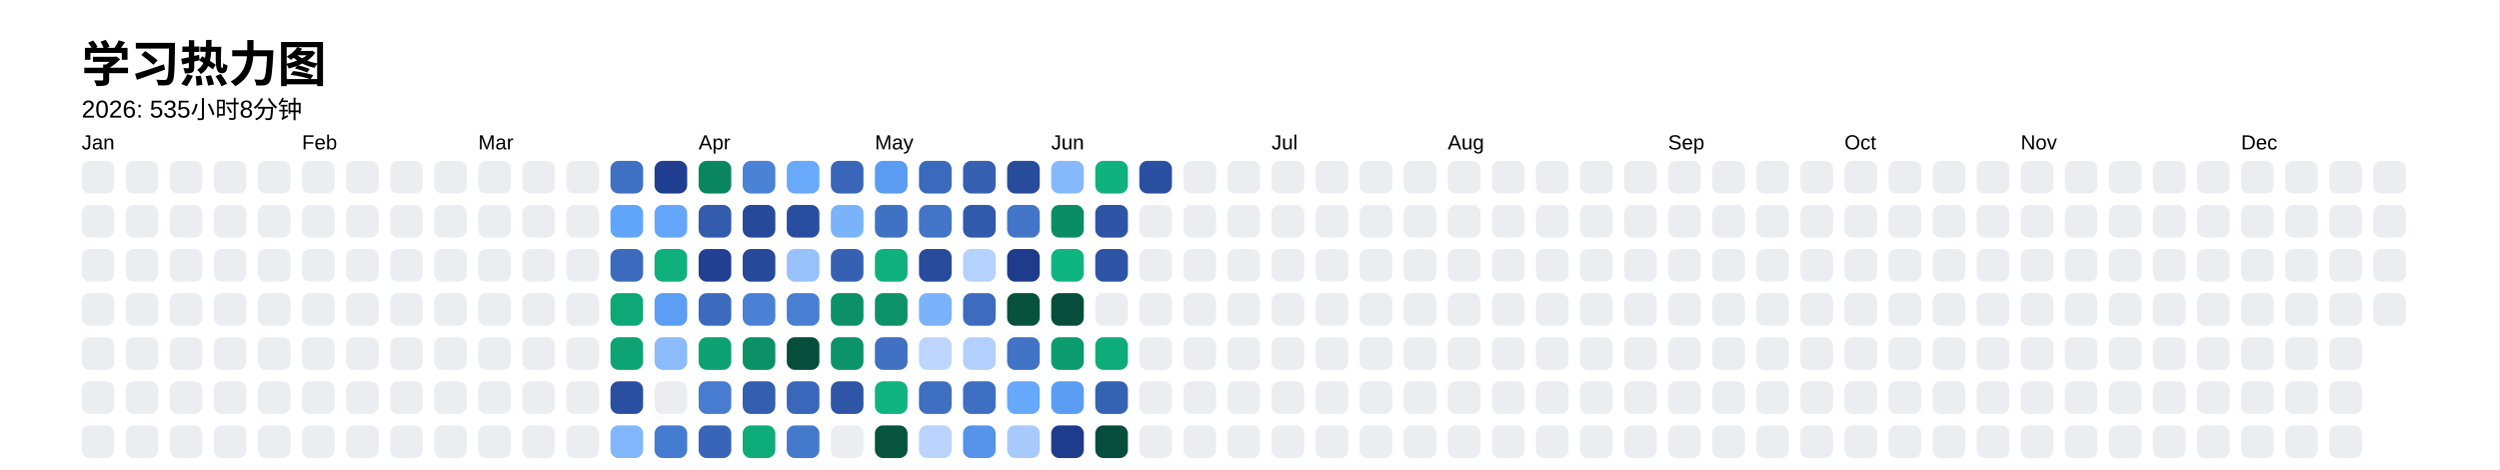
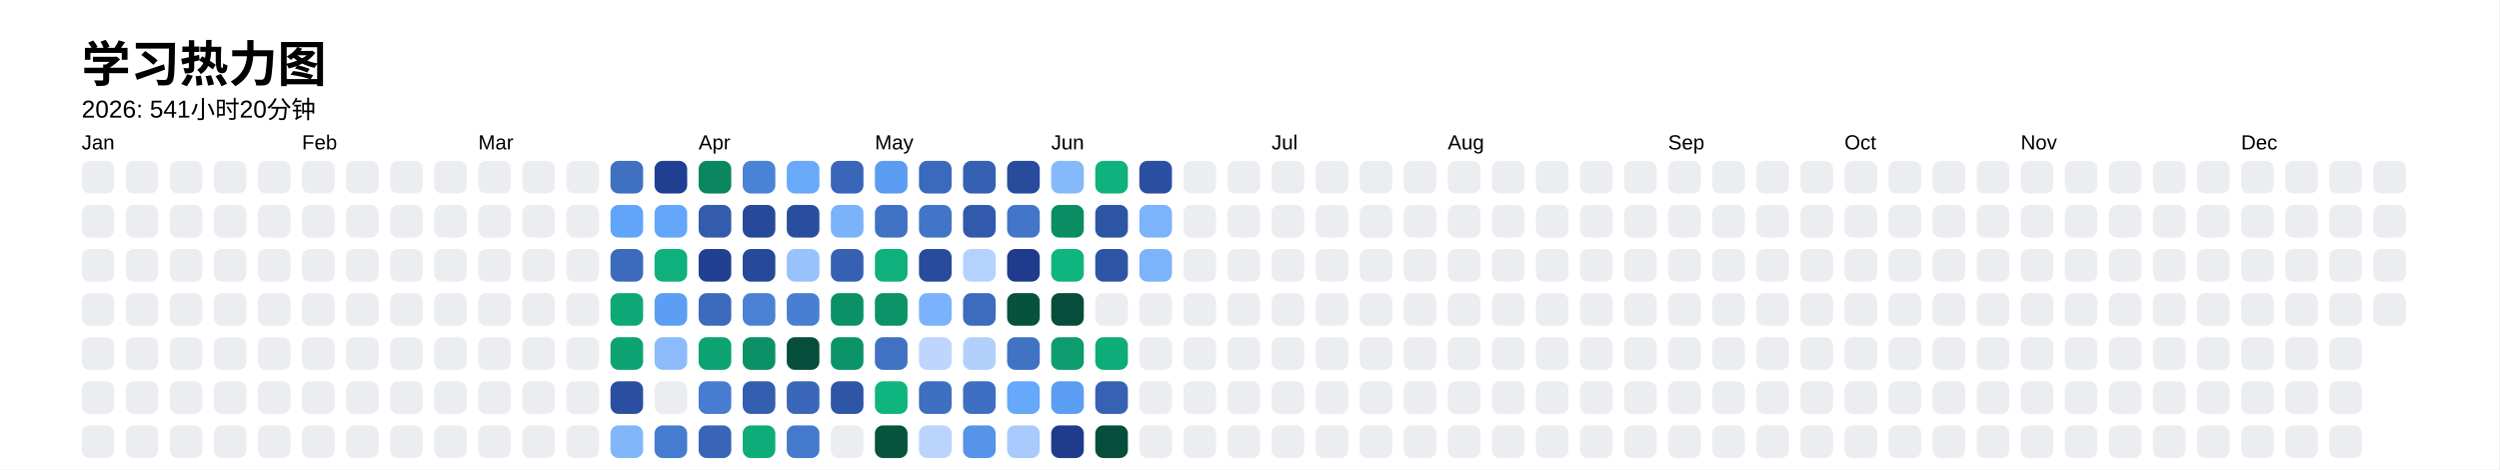
<svg xmlns="http://www.w3.org/2000/svg" style="background-color:white;" baseProfile="full" height="57.5mm" version="1.1" viewBox="0,0,306.2,57.5" width="306.2mm">
  <defs />
  <rect fill="#FFFFFF" height="57.5" width="306.2" x="0" y="0" />
  <text fill="#000000" style="font-size:6px; font-family:Arial; font-weight:bold;" x="10" y="10">学习热力图</text>
-   <text fill="#000000" style="font-size:3px; font-family:Arial;" x="10" y="14.4">2026: 535小时8分钟</text>
+   <text fill="#000000" style="font-size:3px; font-family:Arial;" x="10" y="14.4">2026: 541小时20分钟</text>
  <text fill="#000000" style="font-size:2.5px; font-family:Arial" x="10" y="18.3">Jan</text>
  <rect fill="#ebedf0" height="4" rx="1" ry="1" width="4" x="10" y="19.7" />
  <rect fill="#ebedf0" height="4" rx="1" ry="1" width="4" x="10" y="25.1" />
  <rect fill="#ebedf0" height="4" rx="1" ry="1" width="4" x="10" y="30.5" />
  <rect fill="#ebedf0" height="4" rx="1" ry="1" width="4" x="10" y="35.9" />
  <rect fill="#ebedf0" height="4" rx="1" ry="1" width="4" x="10" y="41.3" />
  <rect fill="#ebedf0" height="4" rx="1" ry="1" width="4" x="10" y="46.7" />
  <rect fill="#ebedf0" height="4" rx="1" ry="1" width="4" x="10" y="52.1" />
  <rect fill="#ebedf0" height="4" rx="1" ry="1" width="4" x="15.4" y="19.7" />
  <rect fill="#ebedf0" height="4" rx="1" ry="1" width="4" x="15.4" y="25.1" />
  <rect fill="#ebedf0" height="4" rx="1" ry="1" width="4" x="15.4" y="30.5" />
  <rect fill="#ebedf0" height="4" rx="1" ry="1" width="4" x="15.4" y="35.9" />
  <rect fill="#ebedf0" height="4" rx="1" ry="1" width="4" x="15.4" y="41.3" />
  <rect fill="#ebedf0" height="4" rx="1" ry="1" width="4" x="15.4" y="46.7" />
  <rect fill="#ebedf0" height="4" rx="1" ry="1" width="4" x="15.4" y="52.1" />
  <rect fill="#ebedf0" height="4" rx="1" ry="1" width="4" x="20.8" y="19.7" />
  <rect fill="#ebedf0" height="4" rx="1" ry="1" width="4" x="20.8" y="25.1" />
  <rect fill="#ebedf0" height="4" rx="1" ry="1" width="4" x="20.8" y="30.5" />
  <rect fill="#ebedf0" height="4" rx="1" ry="1" width="4" x="20.8" y="35.9" />
  <rect fill="#ebedf0" height="4" rx="1" ry="1" width="4" x="20.8" y="41.3" />
  <rect fill="#ebedf0" height="4" rx="1" ry="1" width="4" x="20.8" y="46.7" />
  <rect fill="#ebedf0" height="4" rx="1" ry="1" width="4" x="20.8" y="52.1" />
  <rect fill="#ebedf0" height="4" rx="1" ry="1" width="4" x="26.2" y="19.7" />
  <rect fill="#ebedf0" height="4" rx="1" ry="1" width="4" x="26.2" y="25.1" />
  <rect fill="#ebedf0" height="4" rx="1" ry="1" width="4" x="26.2" y="30.5" />
  <rect fill="#ebedf0" height="4" rx="1" ry="1" width="4" x="26.2" y="35.9" />
  <rect fill="#ebedf0" height="4" rx="1" ry="1" width="4" x="26.2" y="41.3" />
  <rect fill="#ebedf0" height="4" rx="1" ry="1" width="4" x="26.2" y="46.7" />
  <rect fill="#ebedf0" height="4" rx="1" ry="1" width="4" x="26.2" y="52.1" />
  <rect fill="#ebedf0" height="4" rx="1" ry="1" width="4" x="31.6" y="19.7" />
  <rect fill="#ebedf0" height="4" rx="1" ry="1" width="4" x="31.6" y="25.1" />
  <rect fill="#ebedf0" height="4" rx="1" ry="1" width="4" x="31.6" y="30.5" />
  <rect fill="#ebedf0" height="4" rx="1" ry="1" width="4" x="31.6" y="35.9" />
  <rect fill="#ebedf0" height="4" rx="1" ry="1" width="4" x="31.6" y="41.3" />
  <rect fill="#ebedf0" height="4" rx="1" ry="1" width="4" x="31.6" y="46.7" />
  <rect fill="#ebedf0" height="4" rx="1" ry="1" width="4" x="31.6" y="52.1" />
  <text fill="#000000" style="font-size:2.5px; font-family:Arial" x="37.0" y="18.3">Feb</text>
  <rect fill="#ebedf0" height="4" rx="1" ry="1" width="4" x="37.0" y="19.7" />
  <rect fill="#ebedf0" height="4" rx="1" ry="1" width="4" x="37.0" y="25.1" />
  <rect fill="#ebedf0" height="4" rx="1" ry="1" width="4" x="37.0" y="30.5" />
  <rect fill="#ebedf0" height="4" rx="1" ry="1" width="4" x="37.0" y="35.9" />
  <rect fill="#ebedf0" height="4" rx="1" ry="1" width="4" x="37.0" y="41.3" />
  <rect fill="#ebedf0" height="4" rx="1" ry="1" width="4" x="37.0" y="46.7" />
  <rect fill="#ebedf0" height="4" rx="1" ry="1" width="4" x="37.0" y="52.1" />
  <rect fill="#ebedf0" height="4" rx="1" ry="1" width="4" x="42.4" y="19.7" />
  <rect fill="#ebedf0" height="4" rx="1" ry="1" width="4" x="42.4" y="25.1" />
  <rect fill="#ebedf0" height="4" rx="1" ry="1" width="4" x="42.4" y="30.5" />
  <rect fill="#ebedf0" height="4" rx="1" ry="1" width="4" x="42.4" y="35.9" />
  <rect fill="#ebedf0" height="4" rx="1" ry="1" width="4" x="42.4" y="41.3" />
  <rect fill="#ebedf0" height="4" rx="1" ry="1" width="4" x="42.4" y="46.7" />
  <rect fill="#ebedf0" height="4" rx="1" ry="1" width="4" x="42.4" y="52.1" />
  <rect fill="#ebedf0" height="4" rx="1" ry="1" width="4" x="47.8" y="19.7" />
  <rect fill="#ebedf0" height="4" rx="1" ry="1" width="4" x="47.8" y="25.1" />
  <rect fill="#ebedf0" height="4" rx="1" ry="1" width="4" x="47.8" y="30.5" />
  <rect fill="#ebedf0" height="4" rx="1" ry="1" width="4" x="47.8" y="35.9" />
  <rect fill="#ebedf0" height="4" rx="1" ry="1" width="4" x="47.8" y="41.3" />
  <rect fill="#ebedf0" height="4" rx="1" ry="1" width="4" x="47.8" y="46.7" />
  <rect fill="#ebedf0" height="4" rx="1" ry="1" width="4" x="47.8" y="52.1" />
  <rect fill="#ebedf0" height="4" rx="1" ry="1" width="4" x="53.2" y="19.7" />
  <rect fill="#ebedf0" height="4" rx="1" ry="1" width="4" x="53.2" y="25.1" />
  <rect fill="#ebedf0" height="4" rx="1" ry="1" width="4" x="53.2" y="30.5" />
  <rect fill="#ebedf0" height="4" rx="1" ry="1" width="4" x="53.2" y="35.9" />
  <rect fill="#ebedf0" height="4" rx="1" ry="1" width="4" x="53.2" y="41.3" />
  <rect fill="#ebedf0" height="4" rx="1" ry="1" width="4" x="53.2" y="46.7" />
  <rect fill="#ebedf0" height="4" rx="1" ry="1" width="4" x="53.2" y="52.1" />
  <text fill="#000000" style="font-size:2.5px; font-family:Arial" x="58.6" y="18.3">Mar</text>
  <rect fill="#ebedf0" height="4" rx="1" ry="1" width="4" x="58.6" y="19.7" />
  <rect fill="#ebedf0" height="4" rx="1" ry="1" width="4" x="58.6" y="25.1" />
  <rect fill="#ebedf0" height="4" rx="1" ry="1" width="4" x="58.6" y="30.5" />
  <rect fill="#ebedf0" height="4" rx="1" ry="1" width="4" x="58.6" y="35.9" />
  <rect fill="#ebedf0" height="4" rx="1" ry="1" width="4" x="58.6" y="41.3" />
  <rect fill="#ebedf0" height="4" rx="1" ry="1" width="4" x="58.6" y="46.7" />
  <rect fill="#ebedf0" height="4" rx="1" ry="1" width="4" x="58.6" y="52.1" />
  <rect fill="#ebedf0" height="4" rx="1" ry="1" width="4" x="64" y="19.7" />
  <rect fill="#ebedf0" height="4" rx="1" ry="1" width="4" x="64" y="25.1" />
  <rect fill="#ebedf0" height="4" rx="1" ry="1" width="4" x="64" y="30.5" />
  <rect fill="#ebedf0" height="4" rx="1" ry="1" width="4" x="64" y="35.9" />
  <rect fill="#ebedf0" height="4" rx="1" ry="1" width="4" x="64" y="41.3" />
  <rect fill="#ebedf0" height="4" rx="1" ry="1" width="4" x="64" y="46.7" />
  <rect fill="#ebedf0" height="4" rx="1" ry="1" width="4" x="64" y="52.1" />
  <rect fill="#ebedf0" height="4" rx="1" ry="1" width="4" x="69.4" y="19.7" />
  <rect fill="#ebedf0" height="4" rx="1" ry="1" width="4" x="69.4" y="25.1" />
  <rect fill="#ebedf0" height="4" rx="1" ry="1" width="4" x="69.4" y="30.5" />
  <rect fill="#ebedf0" height="4" rx="1" ry="1" width="4" x="69.4" y="35.9" />
  <rect fill="#ebedf0" height="4" rx="1" ry="1" width="4" x="69.4" y="41.3" />
  <rect fill="#ebedf0" height="4" rx="1" ry="1" width="4" x="69.4" y="46.7" />
  <rect fill="#ebedf0" height="4" rx="1" ry="1" width="4" x="69.4" y="52.1" />
  <rect fill="#3f70c2" height="4" rx="1" ry="1" width="4" x="74.8" y="19.7" />
  <rect fill="#60a5fa" height="4" rx="1" ry="1" width="4" x="74.8" y="25.1" />
  <rect fill="#3c6bbd" height="4" rx="1" ry="1" width="4" x="74.8" y="30.5" />
  <rect fill="#0ea876" height="4" rx="1" ry="1" width="4" x="74.8" y="35.9" />
  <rect fill="#0ea373" height="4" rx="1" ry="1" width="4" x="74.8" y="41.3" />
  <rect fill="#2b4fa0" height="4" rx="1" ry="1" width="4" x="74.8" y="46.7" />
  <rect fill="#81b6fb" height="4" rx="1" ry="1" width="4" x="74.8" y="52.1" />
  <rect fill="#213f90" height="4" rx="1" ry="1" width="4" x="80.2" y="19.7" />
  <rect fill="#64a7fa" height="4" rx="1" ry="1" width="4" x="80.2" y="25.1" />
  <rect fill="#0fb07b" height="4" rx="1" ry="1" width="4" x="80.2" y="30.5" />
  <rect fill="#5c9ef3" height="4" rx="1" ry="1" width="4" x="80.2" y="35.9" />
  <rect fill="#8cbbfb" height="4" rx="1" ry="1" width="4" x="80.2" y="41.3" />
  <rect fill="#ebedf0" height="4" rx="1" ry="1" width="4" x="80.2" y="46.7" />
  <rect fill="#467ccf" height="4" rx="1" ry="1" width="4" x="80.2" y="52.1" />
  <text fill="#000000" style="font-size:2.5px; font-family:Arial" x="85.6" y="18.3">Apr</text>
  <rect fill="#0b8760" height="4" rx="1" ry="1" width="4" x="85.6" y="19.7" />
  <rect fill="#335cad" height="4" rx="1" ry="1" width="4" x="85.6" y="25.1" />
  <rect fill="#224091" height="4" rx="1" ry="1" width="4" x="85.6" y="30.5" />
  <rect fill="#3c6bbe" height="4" rx="1" ry="1" width="4" x="85.6" y="35.9" />
  <rect fill="#0da272" height="4" rx="1" ry="1" width="4" x="85.6" y="41.3" />
  <rect fill="#477cd0" height="4" rx="1" ry="1" width="4" x="85.6" y="46.7" />
  <rect fill="#3865b7" height="4" rx="1" ry="1" width="4" x="85.6" y="52.1" />
  <rect fill="#4a82d5" height="4" rx="1" ry="1" width="4" x="91" y="19.7" />
  <rect fill="#274999" height="4" rx="1" ry="1" width="4" x="91" y="25.1" />
  <rect fill="#27499a" height="4" rx="1" ry="1" width="4" x="91" y="30.5" />
  <rect fill="#4a81d5" height="4" rx="1" ry="1" width="4" x="91" y="35.9" />
  <rect fill="#0c9167" height="4" rx="1" ry="1" width="4" x="91" y="41.3" />
  <rect fill="#345fb0" height="4" rx="1" ry="1" width="4" x="91" y="46.7" />
  <rect fill="#0eac79" height="4" rx="1" ry="1" width="4" x="91" y="52.1" />
  <rect fill="#68a9fa" height="4" rx="1" ry="1" width="4" x="96.4" y="19.7" />
  <rect fill="#2a4e9f" height="4" rx="1" ry="1" width="4" x="96.4" y="25.1" />
  <rect fill="#98c2fc" height="4" rx="1" ry="1" width="4" x="96.4" y="30.5" />
  <rect fill="#487fd2" height="4" rx="1" ry="1" width="4" x="96.4" y="35.9" />
  <rect fill="#064e3b" height="4" rx="1" ry="1" width="4" x="96.4" y="41.3" />
  <rect fill="#3a67ba" height="4" rx="1" ry="1" width="4" x="96.4" y="46.7" />
  <rect fill="#4579cc" height="4" rx="1" ry="1" width="4" x="96.4" y="52.1" />
  <rect fill="#3966b8" height="4" rx="1" ry="1" width="4" x="101.8" y="19.7" />
  <rect fill="#7bb3fb" height="4" rx="1" ry="1" width="4" x="101.8" y="25.1" />
  <rect fill="#3661b3" height="4" rx="1" ry="1" width="4" x="101.8" y="30.5" />
  <rect fill="#0c9167" height="4" rx="1" ry="1" width="4" x="101.8" y="35.9" />
  <rect fill="#0c9469" height="4" rx="1" ry="1" width="4" x="101.8" y="41.3" />
  <rect fill="#2e55a6" height="4" rx="1" ry="1" width="4" x="101.8" y="46.7" />
  <rect fill="#ebedf0" height="4" rx="1" ry="1" width="4" x="101.8" y="52.1" />
  <text fill="#000000" style="font-size:2.5px; font-family:Arial" x="107.2" y="18.3">May</text>
  <rect fill="#5a9cf1" height="4" rx="1" ry="1" width="4" x="107.2" y="19.7" />
  <rect fill="#4072c4" height="4" rx="1" ry="1" width="4" x="107.2" y="25.1" />
  <rect fill="#0fb07b" height="4" rx="1" ry="1" width="4" x="107.2" y="30.5" />
  <rect fill="#0c9267" height="4" rx="1" ry="1" width="4" x="107.2" y="35.9" />
  <rect fill="#4071c3" height="4" rx="1" ry="1" width="4" x="107.2" y="41.3" />
  <rect fill="#0fb47e" height="4" rx="1" ry="1" width="4" x="107.2" y="46.7" />
  <rect fill="#06533e" height="4" rx="1" ry="1" width="4" x="107.2" y="52.1" />
  <rect fill="#3b6abc" height="4" rx="1" ry="1" width="4" x="112.6" y="19.7" />
  <rect fill="#4275c8" height="4" rx="1" ry="1" width="4" x="112.6" y="25.1" />
  <rect fill="#284b9c" height="4" rx="1" ry="1" width="4" x="112.6" y="30.5" />
  <rect fill="#7ab2fb" height="4" rx="1" ry="1" width="4" x="112.6" y="35.9" />
  <rect fill="#bed5fd" height="4" rx="1" ry="1" width="4" x="112.6" y="41.3" />
  <rect fill="#3e6fc1" height="4" rx="1" ry="1" width="4" x="112.6" y="46.7" />
  <rect fill="#bbd4fd" height="4" rx="1" ry="1" width="4" x="112.6" y="52.1" />
  <rect fill="#3661b3" height="4" rx="1" ry="1" width="4" x="118" y="19.7" />
  <rect fill="#325aac" height="4" rx="1" ry="1" width="4" x="118" y="25.1" />
  <rect fill="#b5d1fd" height="4" rx="1" ry="1" width="4" x="118" y="30.5" />
  <rect fill="#3d6cbe" height="4" rx="1" ry="1" width="4" x="118" y="35.9" />
  <rect fill="#b3d0fd" height="4" rx="1" ry="1" width="4" x="118" y="41.3" />
  <rect fill="#3f6fc2" height="4" rx="1" ry="1" width="4" x="118" y="46.7" />
  <rect fill="#5694e9" height="4" rx="1" ry="1" width="4" x="118" y="52.1" />
  <rect fill="#284b9c" height="4" rx="1" ry="1" width="4" x="123.4" y="19.7" />
  <rect fill="#4376c9" height="4" rx="1" ry="1" width="4" x="123.4" y="25.1" />
  <rect fill="#1f3b8b" height="4" rx="1" ry="1" width="4" x="123.4" y="30.5" />
  <rect fill="#06523d" height="4" rx="1" ry="1" width="4" x="123.4" y="35.9" />
  <rect fill="#4173c5" height="4" rx="1" ry="1" width="4" x="123.4" y="41.3" />
  <rect fill="#66a8fa" height="4" rx="1" ry="1" width="4" x="123.4" y="46.7" />
  <rect fill="#a8cafc" height="4" rx="1" ry="1" width="4" x="123.4" y="52.1" />
  <text fill="#000000" style="font-size:2.5px; font-family:Arial" x="128.8" y="18.3">Jun</text>
  <rect fill="#86b9fb" height="4" rx="1" ry="1" width="4" x="128.8" y="19.7" />
  <rect fill="#0b8d64" height="4" rx="1" ry="1" width="4" x="128.8" y="25.1" />
  <rect fill="#0fb57e" height="4" rx="1" ry="1" width="4" x="128.8" y="30.5" />
  <rect fill="#064e3b" height="4" rx="1" ry="1" width="4" x="128.8" y="35.9" />
  <rect fill="#0d9c6e" height="4" rx="1" ry="1" width="4" x="128.8" y="41.3" />
  <rect fill="#5b9df2" height="4" rx="1" ry="1" width="4" x="128.8" y="46.7" />
  <rect fill="#1f3c8c" height="4" rx="1" ry="1" width="4" x="128.8" y="52.1" />
  <rect fill="#0fb17c" height="4" rx="1" ry="1" width="4" x="134.2" y="19.7" />
  <rect fill="#2e54a5" height="4" rx="1" ry="1" width="4" x="134.2" y="25.1" />
  <rect fill="#2e54a6" height="4" rx="1" ry="1" width="4" x="134.2" y="30.5" />
  <rect fill="#ebedf0" height="4" rx="1" ry="1" width="4" x="134.2" y="35.9" />
  <rect fill="#0eac78" height="4" rx="1" ry="1" width="4" x="134.2" y="41.3" />
  <rect fill="#3662b4" height="4" rx="1" ry="1" width="4" x="134.2" y="46.7" />
  <rect fill="#064e3b" height="4" rx="1" ry="1" width="4" x="134.2" y="52.1" />
  <rect fill="#2c50a1" height="4" rx="1" ry="1" width="4" x="139.6" y="19.7" />
-   <rect fill="#ebedf0" height="4" rx="1" ry="1" width="4" x="139.6" y="25.1" />
-   <rect fill="#ebedf0" height="4" rx="1" ry="1" width="4" x="139.6" y="30.5" />
+   <rect fill="#7cb3fb" height="4" rx="1" ry="1" width="4" x="139.6" y="25.1" />
+   <rect fill="#7cb3fb" height="4" rx="1" ry="1" width="4" x="139.6" y="30.5" />
  <rect fill="#ebedf0" height="4" rx="1" ry="1" width="4" x="139.6" y="35.9" />
  <rect fill="#ebedf0" height="4" rx="1" ry="1" width="4" x="139.6" y="41.3" />
  <rect fill="#ebedf0" height="4" rx="1" ry="1" width="4" x="139.6" y="46.7" />
  <rect fill="#ebedf0" height="4" rx="1" ry="1" width="4" x="139.6" y="52.1" />
  <rect fill="#ebedf0" height="4" rx="1" ry="1" width="4" x="145" y="19.7" />
  <rect fill="#ebedf0" height="4" rx="1" ry="1" width="4" x="145" y="25.1" />
  <rect fill="#ebedf0" height="4" rx="1" ry="1" width="4" x="145" y="30.5" />
  <rect fill="#ebedf0" height="4" rx="1" ry="1" width="4" x="145" y="35.9" />
  <rect fill="#ebedf0" height="4" rx="1" ry="1" width="4" x="145" y="41.3" />
  <rect fill="#ebedf0" height="4" rx="1" ry="1" width="4" x="145" y="46.7" />
  <rect fill="#ebedf0" height="4" rx="1" ry="1" width="4" x="145" y="52.1" />
  <rect fill="#ebedf0" height="4" rx="1" ry="1" width="4" x="150.4" y="19.7" />
  <rect fill="#ebedf0" height="4" rx="1" ry="1" width="4" x="150.4" y="25.1" />
  <rect fill="#ebedf0" height="4" rx="1" ry="1" width="4" x="150.4" y="30.5" />
  <rect fill="#ebedf0" height="4" rx="1" ry="1" width="4" x="150.4" y="35.9" />
  <rect fill="#ebedf0" height="4" rx="1" ry="1" width="4" x="150.4" y="41.3" />
  <rect fill="#ebedf0" height="4" rx="1" ry="1" width="4" x="150.4" y="46.7" />
  <rect fill="#ebedf0" height="4" rx="1" ry="1" width="4" x="150.4" y="52.1" />
  <text fill="#000000" style="font-size:2.5px; font-family:Arial" x="155.8" y="18.3">Jul</text>
  <rect fill="#ebedf0" height="4" rx="1" ry="1" width="4" x="155.8" y="19.7" />
  <rect fill="#ebedf0" height="4" rx="1" ry="1" width="4" x="155.8" y="25.1" />
  <rect fill="#ebedf0" height="4" rx="1" ry="1" width="4" x="155.8" y="30.5" />
  <rect fill="#ebedf0" height="4" rx="1" ry="1" width="4" x="155.8" y="35.9" />
  <rect fill="#ebedf0" height="4" rx="1" ry="1" width="4" x="155.8" y="41.3" />
  <rect fill="#ebedf0" height="4" rx="1" ry="1" width="4" x="155.8" y="46.7" />
  <rect fill="#ebedf0" height="4" rx="1" ry="1" width="4" x="155.8" y="52.1" />
  <rect fill="#ebedf0" height="4" rx="1" ry="1" width="4" x="161.2" y="19.7" />
  <rect fill="#ebedf0" height="4" rx="1" ry="1" width="4" x="161.2" y="25.1" />
  <rect fill="#ebedf0" height="4" rx="1" ry="1" width="4" x="161.2" y="30.5" />
  <rect fill="#ebedf0" height="4" rx="1" ry="1" width="4" x="161.2" y="35.9" />
  <rect fill="#ebedf0" height="4" rx="1" ry="1" width="4" x="161.2" y="41.3" />
  <rect fill="#ebedf0" height="4" rx="1" ry="1" width="4" x="161.2" y="46.7" />
  <rect fill="#ebedf0" height="4" rx="1" ry="1" width="4" x="161.2" y="52.1" />
  <rect fill="#ebedf0" height="4" rx="1" ry="1" width="4" x="166.6" y="19.7" />
  <rect fill="#ebedf0" height="4" rx="1" ry="1" width="4" x="166.6" y="25.1" />
  <rect fill="#ebedf0" height="4" rx="1" ry="1" width="4" x="166.6" y="30.5" />
  <rect fill="#ebedf0" height="4" rx="1" ry="1" width="4" x="166.6" y="35.9" />
  <rect fill="#ebedf0" height="4" rx="1" ry="1" width="4" x="166.6" y="41.3" />
  <rect fill="#ebedf0" height="4" rx="1" ry="1" width="4" x="166.6" y="46.7" />
  <rect fill="#ebedf0" height="4" rx="1" ry="1" width="4" x="166.6" y="52.1" />
  <rect fill="#ebedf0" height="4" rx="1" ry="1" width="4" x="172" y="19.7" />
  <rect fill="#ebedf0" height="4" rx="1" ry="1" width="4" x="172" y="25.1" />
  <rect fill="#ebedf0" height="4" rx="1" ry="1" width="4" x="172" y="30.5" />
  <rect fill="#ebedf0" height="4" rx="1" ry="1" width="4" x="172" y="35.9" />
  <rect fill="#ebedf0" height="4" rx="1" ry="1" width="4" x="172" y="41.3" />
  <rect fill="#ebedf0" height="4" rx="1" ry="1" width="4" x="172" y="46.7" />
  <rect fill="#ebedf0" height="4" rx="1" ry="1" width="4" x="172" y="52.1" />
  <text fill="#000000" style="font-size:2.5px; font-family:Arial" x="177.4" y="18.3">Aug</text>
  <rect fill="#ebedf0" height="4" rx="1" ry="1" width="4" x="177.4" y="19.7" />
  <rect fill="#ebedf0" height="4" rx="1" ry="1" width="4" x="177.4" y="25.1" />
  <rect fill="#ebedf0" height="4" rx="1" ry="1" width="4" x="177.4" y="30.5" />
  <rect fill="#ebedf0" height="4" rx="1" ry="1" width="4" x="177.4" y="35.9" />
  <rect fill="#ebedf0" height="4" rx="1" ry="1" width="4" x="177.4" y="41.3" />
  <rect fill="#ebedf0" height="4" rx="1" ry="1" width="4" x="177.4" y="46.7" />
  <rect fill="#ebedf0" height="4" rx="1" ry="1" width="4" x="177.4" y="52.1" />
  <rect fill="#ebedf0" height="4" rx="1" ry="1" width="4" x="182.8" y="19.7" />
  <rect fill="#ebedf0" height="4" rx="1" ry="1" width="4" x="182.8" y="25.1" />
  <rect fill="#ebedf0" height="4" rx="1" ry="1" width="4" x="182.8" y="30.5" />
  <rect fill="#ebedf0" height="4" rx="1" ry="1" width="4" x="182.8" y="35.9" />
  <rect fill="#ebedf0" height="4" rx="1" ry="1" width="4" x="182.8" y="41.3" />
  <rect fill="#ebedf0" height="4" rx="1" ry="1" width="4" x="182.8" y="46.7" />
  <rect fill="#ebedf0" height="4" rx="1" ry="1" width="4" x="182.8" y="52.1" />
  <rect fill="#ebedf0" height="4" rx="1" ry="1" width="4" x="188.2" y="19.7" />
  <rect fill="#ebedf0" height="4" rx="1" ry="1" width="4" x="188.2" y="25.1" />
  <rect fill="#ebedf0" height="4" rx="1" ry="1" width="4" x="188.2" y="30.5" />
  <rect fill="#ebedf0" height="4" rx="1" ry="1" width="4" x="188.2" y="35.9" />
  <rect fill="#ebedf0" height="4" rx="1" ry="1" width="4" x="188.2" y="41.3" />
  <rect fill="#ebedf0" height="4" rx="1" ry="1" width="4" x="188.2" y="46.7" />
  <rect fill="#ebedf0" height="4" rx="1" ry="1" width="4" x="188.2" y="52.1" />
  <rect fill="#ebedf0" height="4" rx="1" ry="1" width="4" x="193.6" y="19.7" />
  <rect fill="#ebedf0" height="4" rx="1" ry="1" width="4" x="193.6" y="25.1" />
  <rect fill="#ebedf0" height="4" rx="1" ry="1" width="4" x="193.6" y="30.5" />
  <rect fill="#ebedf0" height="4" rx="1" ry="1" width="4" x="193.6" y="35.9" />
  <rect fill="#ebedf0" height="4" rx="1" ry="1" width="4" x="193.6" y="41.3" />
  <rect fill="#ebedf0" height="4" rx="1" ry="1" width="4" x="193.6" y="46.7" />
  <rect fill="#ebedf0" height="4" rx="1" ry="1" width="4" x="193.6" y="52.1" />
  <rect fill="#ebedf0" height="4" rx="1" ry="1" width="4" x="199" y="19.7" />
  <rect fill="#ebedf0" height="4" rx="1" ry="1" width="4" x="199" y="25.1" />
  <rect fill="#ebedf0" height="4" rx="1" ry="1" width="4" x="199" y="30.5" />
  <rect fill="#ebedf0" height="4" rx="1" ry="1" width="4" x="199" y="35.9" />
  <rect fill="#ebedf0" height="4" rx="1" ry="1" width="4" x="199" y="41.3" />
  <rect fill="#ebedf0" height="4" rx="1" ry="1" width="4" x="199" y="46.7" />
  <rect fill="#ebedf0" height="4" rx="1" ry="1" width="4" x="199" y="52.1" />
  <text fill="#000000" style="font-size:2.5px; font-family:Arial" x="204.4" y="18.3">Sep</text>
  <rect fill="#ebedf0" height="4" rx="1" ry="1" width="4" x="204.4" y="19.7" />
  <rect fill="#ebedf0" height="4" rx="1" ry="1" width="4" x="204.4" y="25.1" />
  <rect fill="#ebedf0" height="4" rx="1" ry="1" width="4" x="204.4" y="30.5" />
  <rect fill="#ebedf0" height="4" rx="1" ry="1" width="4" x="204.4" y="35.9" />
  <rect fill="#ebedf0" height="4" rx="1" ry="1" width="4" x="204.4" y="41.3" />
  <rect fill="#ebedf0" height="4" rx="1" ry="1" width="4" x="204.4" y="46.7" />
  <rect fill="#ebedf0" height="4" rx="1" ry="1" width="4" x="204.4" y="52.1" />
  <rect fill="#ebedf0" height="4" rx="1" ry="1" width="4" x="209.8" y="19.7" />
  <rect fill="#ebedf0" height="4" rx="1" ry="1" width="4" x="209.8" y="25.1" />
  <rect fill="#ebedf0" height="4" rx="1" ry="1" width="4" x="209.8" y="30.5" />
  <rect fill="#ebedf0" height="4" rx="1" ry="1" width="4" x="209.8" y="35.9" />
  <rect fill="#ebedf0" height="4" rx="1" ry="1" width="4" x="209.8" y="41.3" />
  <rect fill="#ebedf0" height="4" rx="1" ry="1" width="4" x="209.8" y="46.7" />
  <rect fill="#ebedf0" height="4" rx="1" ry="1" width="4" x="209.8" y="52.1" />
  <rect fill="#ebedf0" height="4" rx="1" ry="1" width="4" x="215.2" y="19.7" />
  <rect fill="#ebedf0" height="4" rx="1" ry="1" width="4" x="215.2" y="25.1" />
  <rect fill="#ebedf0" height="4" rx="1" ry="1" width="4" x="215.2" y="30.5" />
  <rect fill="#ebedf0" height="4" rx="1" ry="1" width="4" x="215.2" y="35.9" />
  <rect fill="#ebedf0" height="4" rx="1" ry="1" width="4" x="215.2" y="41.3" />
  <rect fill="#ebedf0" height="4" rx="1" ry="1" width="4" x="215.2" y="46.7" />
  <rect fill="#ebedf0" height="4" rx="1" ry="1" width="4" x="215.2" y="52.1" />
  <rect fill="#ebedf0" height="4" rx="1" ry="1" width="4" x="220.6" y="19.7" />
  <rect fill="#ebedf0" height="4" rx="1" ry="1" width="4" x="220.6" y="25.1" />
  <rect fill="#ebedf0" height="4" rx="1" ry="1" width="4" x="220.6" y="30.5" />
  <rect fill="#ebedf0" height="4" rx="1" ry="1" width="4" x="220.6" y="35.9" />
  <rect fill="#ebedf0" height="4" rx="1" ry="1" width="4" x="220.6" y="41.3" />
  <rect fill="#ebedf0" height="4" rx="1" ry="1" width="4" x="220.6" y="46.7" />
  <rect fill="#ebedf0" height="4" rx="1" ry="1" width="4" x="220.6" y="52.1" />
  <text fill="#000000" style="font-size:2.5px; font-family:Arial" x="226" y="18.3">Oct</text>
  <rect fill="#ebedf0" height="4" rx="1" ry="1" width="4" x="226" y="19.7" />
  <rect fill="#ebedf0" height="4" rx="1" ry="1" width="4" x="226" y="25.1" />
  <rect fill="#ebedf0" height="4" rx="1" ry="1" width="4" x="226" y="30.5" />
  <rect fill="#ebedf0" height="4" rx="1" ry="1" width="4" x="226" y="35.9" />
  <rect fill="#ebedf0" height="4" rx="1" ry="1" width="4" x="226" y="41.3" />
  <rect fill="#ebedf0" height="4" rx="1" ry="1" width="4" x="226" y="46.7" />
  <rect fill="#ebedf0" height="4" rx="1" ry="1" width="4" x="226" y="52.1" />
  <rect fill="#ebedf0" height="4" rx="1" ry="1" width="4" x="231.4" y="19.7" />
  <rect fill="#ebedf0" height="4" rx="1" ry="1" width="4" x="231.4" y="25.1" />
  <rect fill="#ebedf0" height="4" rx="1" ry="1" width="4" x="231.4" y="30.5" />
  <rect fill="#ebedf0" height="4" rx="1" ry="1" width="4" x="231.4" y="35.9" />
  <rect fill="#ebedf0" height="4" rx="1" ry="1" width="4" x="231.4" y="41.3" />
  <rect fill="#ebedf0" height="4" rx="1" ry="1" width="4" x="231.4" y="46.7" />
  <rect fill="#ebedf0" height="4" rx="1" ry="1" width="4" x="231.4" y="52.1" />
  <rect fill="#ebedf0" height="4" rx="1" ry="1" width="4" x="236.8" y="19.7" />
  <rect fill="#ebedf0" height="4" rx="1" ry="1" width="4" x="236.8" y="25.1" />
  <rect fill="#ebedf0" height="4" rx="1" ry="1" width="4" x="236.8" y="30.5" />
  <rect fill="#ebedf0" height="4" rx="1" ry="1" width="4" x="236.8" y="35.9" />
  <rect fill="#ebedf0" height="4" rx="1" ry="1" width="4" x="236.8" y="41.3" />
  <rect fill="#ebedf0" height="4" rx="1" ry="1" width="4" x="236.8" y="46.7" />
  <rect fill="#ebedf0" height="4" rx="1" ry="1" width="4" x="236.8" y="52.1" />
  <rect fill="#ebedf0" height="4" rx="1" ry="1" width="4" x="242.2" y="19.7" />
  <rect fill="#ebedf0" height="4" rx="1" ry="1" width="4" x="242.2" y="25.1" />
  <rect fill="#ebedf0" height="4" rx="1" ry="1" width="4" x="242.2" y="30.5" />
  <rect fill="#ebedf0" height="4" rx="1" ry="1" width="4" x="242.2" y="35.9" />
  <rect fill="#ebedf0" height="4" rx="1" ry="1" width="4" x="242.2" y="41.3" />
  <rect fill="#ebedf0" height="4" rx="1" ry="1" width="4" x="242.2" y="46.7" />
  <rect fill="#ebedf0" height="4" rx="1" ry="1" width="4" x="242.2" y="52.1" />
  <text fill="#000000" style="font-size:2.5px; font-family:Arial" x="247.6" y="18.3">Nov</text>
  <rect fill="#ebedf0" height="4" rx="1" ry="1" width="4" x="247.6" y="19.7" />
  <rect fill="#ebedf0" height="4" rx="1" ry="1" width="4" x="247.6" y="25.1" />
  <rect fill="#ebedf0" height="4" rx="1" ry="1" width="4" x="247.6" y="30.5" />
  <rect fill="#ebedf0" height="4" rx="1" ry="1" width="4" x="247.6" y="35.9" />
  <rect fill="#ebedf0" height="4" rx="1" ry="1" width="4" x="247.6" y="41.3" />
  <rect fill="#ebedf0" height="4" rx="1" ry="1" width="4" x="247.6" y="46.7" />
  <rect fill="#ebedf0" height="4" rx="1" ry="1" width="4" x="247.6" y="52.1" />
  <rect fill="#ebedf0" height="4" rx="1" ry="1" width="4" x="253" y="19.7" />
  <rect fill="#ebedf0" height="4" rx="1" ry="1" width="4" x="253" y="25.1" />
  <rect fill="#ebedf0" height="4" rx="1" ry="1" width="4" x="253" y="30.5" />
  <rect fill="#ebedf0" height="4" rx="1" ry="1" width="4" x="253" y="35.9" />
  <rect fill="#ebedf0" height="4" rx="1" ry="1" width="4" x="253" y="41.3" />
  <rect fill="#ebedf0" height="4" rx="1" ry="1" width="4" x="253" y="46.7" />
  <rect fill="#ebedf0" height="4" rx="1" ry="1" width="4" x="253" y="52.1" />
  <rect fill="#ebedf0" height="4" rx="1" ry="1" width="4" x="258.4" y="19.7" />
  <rect fill="#ebedf0" height="4" rx="1" ry="1" width="4" x="258.4" y="25.1" />
  <rect fill="#ebedf0" height="4" rx="1" ry="1" width="4" x="258.4" y="30.5" />
  <rect fill="#ebedf0" height="4" rx="1" ry="1" width="4" x="258.4" y="35.9" />
  <rect fill="#ebedf0" height="4" rx="1" ry="1" width="4" x="258.4" y="41.3" />
  <rect fill="#ebedf0" height="4" rx="1" ry="1" width="4" x="258.4" y="46.7" />
  <rect fill="#ebedf0" height="4" rx="1" ry="1" width="4" x="258.4" y="52.1" />
  <rect fill="#ebedf0" height="4" rx="1" ry="1" width="4" x="263.8" y="19.7" />
  <rect fill="#ebedf0" height="4" rx="1" ry="1" width="4" x="263.8" y="25.1" />
  <rect fill="#ebedf0" height="4" rx="1" ry="1" width="4" x="263.8" y="30.5" />
  <rect fill="#ebedf0" height="4" rx="1" ry="1" width="4" x="263.8" y="35.9" />
  <rect fill="#ebedf0" height="4" rx="1" ry="1" width="4" x="263.8" y="41.3" />
  <rect fill="#ebedf0" height="4" rx="1" ry="1" width="4" x="263.8" y="46.7" />
  <rect fill="#ebedf0" height="4" rx="1" ry="1" width="4" x="263.8" y="52.1" />
  <rect fill="#ebedf0" height="4" rx="1" ry="1" width="4" x="269.2" y="19.7" />
  <rect fill="#ebedf0" height="4" rx="1" ry="1" width="4" x="269.2" y="25.1" />
  <rect fill="#ebedf0" height="4" rx="1" ry="1" width="4" x="269.2" y="30.5" />
  <rect fill="#ebedf0" height="4" rx="1" ry="1" width="4" x="269.2" y="35.9" />
  <rect fill="#ebedf0" height="4" rx="1" ry="1" width="4" x="269.2" y="41.3" />
  <rect fill="#ebedf0" height="4" rx="1" ry="1" width="4" x="269.2" y="46.7" />
  <rect fill="#ebedf0" height="4" rx="1" ry="1" width="4" x="269.2" y="52.1" />
  <text fill="#000000" style="font-size:2.5px; font-family:Arial" x="274.6" y="18.3">Dec</text>
  <rect fill="#ebedf0" height="4" rx="1" ry="1" width="4" x="274.6" y="19.7" />
  <rect fill="#ebedf0" height="4" rx="1" ry="1" width="4" x="274.6" y="25.1" />
  <rect fill="#ebedf0" height="4" rx="1" ry="1" width="4" x="274.6" y="30.5" />
  <rect fill="#ebedf0" height="4" rx="1" ry="1" width="4" x="274.6" y="35.9" />
  <rect fill="#ebedf0" height="4" rx="1" ry="1" width="4" x="274.6" y="41.3" />
  <rect fill="#ebedf0" height="4" rx="1" ry="1" width="4" x="274.6" y="46.7" />
  <rect fill="#ebedf0" height="4" rx="1" ry="1" width="4" x="274.6" y="52.1" />
  <rect fill="#ebedf0" height="4" rx="1" ry="1" width="4" x="280" y="19.7" />
  <rect fill="#ebedf0" height="4" rx="1" ry="1" width="4" x="280" y="25.1" />
  <rect fill="#ebedf0" height="4" rx="1" ry="1" width="4" x="280" y="30.5" />
  <rect fill="#ebedf0" height="4" rx="1" ry="1" width="4" x="280" y="35.9" />
  <rect fill="#ebedf0" height="4" rx="1" ry="1" width="4" x="280" y="41.3" />
  <rect fill="#ebedf0" height="4" rx="1" ry="1" width="4" x="280" y="46.7" />
  <rect fill="#ebedf0" height="4" rx="1" ry="1" width="4" x="280" y="52.1" />
  <rect fill="#ebedf0" height="4" rx="1" ry="1" width="4" x="285.4" y="19.7" />
  <rect fill="#ebedf0" height="4" rx="1" ry="1" width="4" x="285.4" y="25.1" />
  <rect fill="#ebedf0" height="4" rx="1" ry="1" width="4" x="285.4" y="30.5" />
  <rect fill="#ebedf0" height="4" rx="1" ry="1" width="4" x="285.4" y="35.9" />
  <rect fill="#ebedf0" height="4" rx="1" ry="1" width="4" x="285.4" y="41.3" />
  <rect fill="#ebedf0" height="4" rx="1" ry="1" width="4" x="285.4" y="46.7" />
  <rect fill="#ebedf0" height="4" rx="1" ry="1" width="4" x="285.4" y="52.1" />
  <rect fill="#ebedf0" height="4" rx="1" ry="1" width="4" x="290.8" y="19.7" />
  <rect fill="#ebedf0" height="4" rx="1" ry="1" width="4" x="290.8" y="25.1" />
  <rect fill="#ebedf0" height="4" rx="1" ry="1" width="4" x="290.8" y="30.5" />
  <rect fill="#ebedf0" height="4" rx="1" ry="1" width="4" x="290.8" y="35.9" />
</svg>
